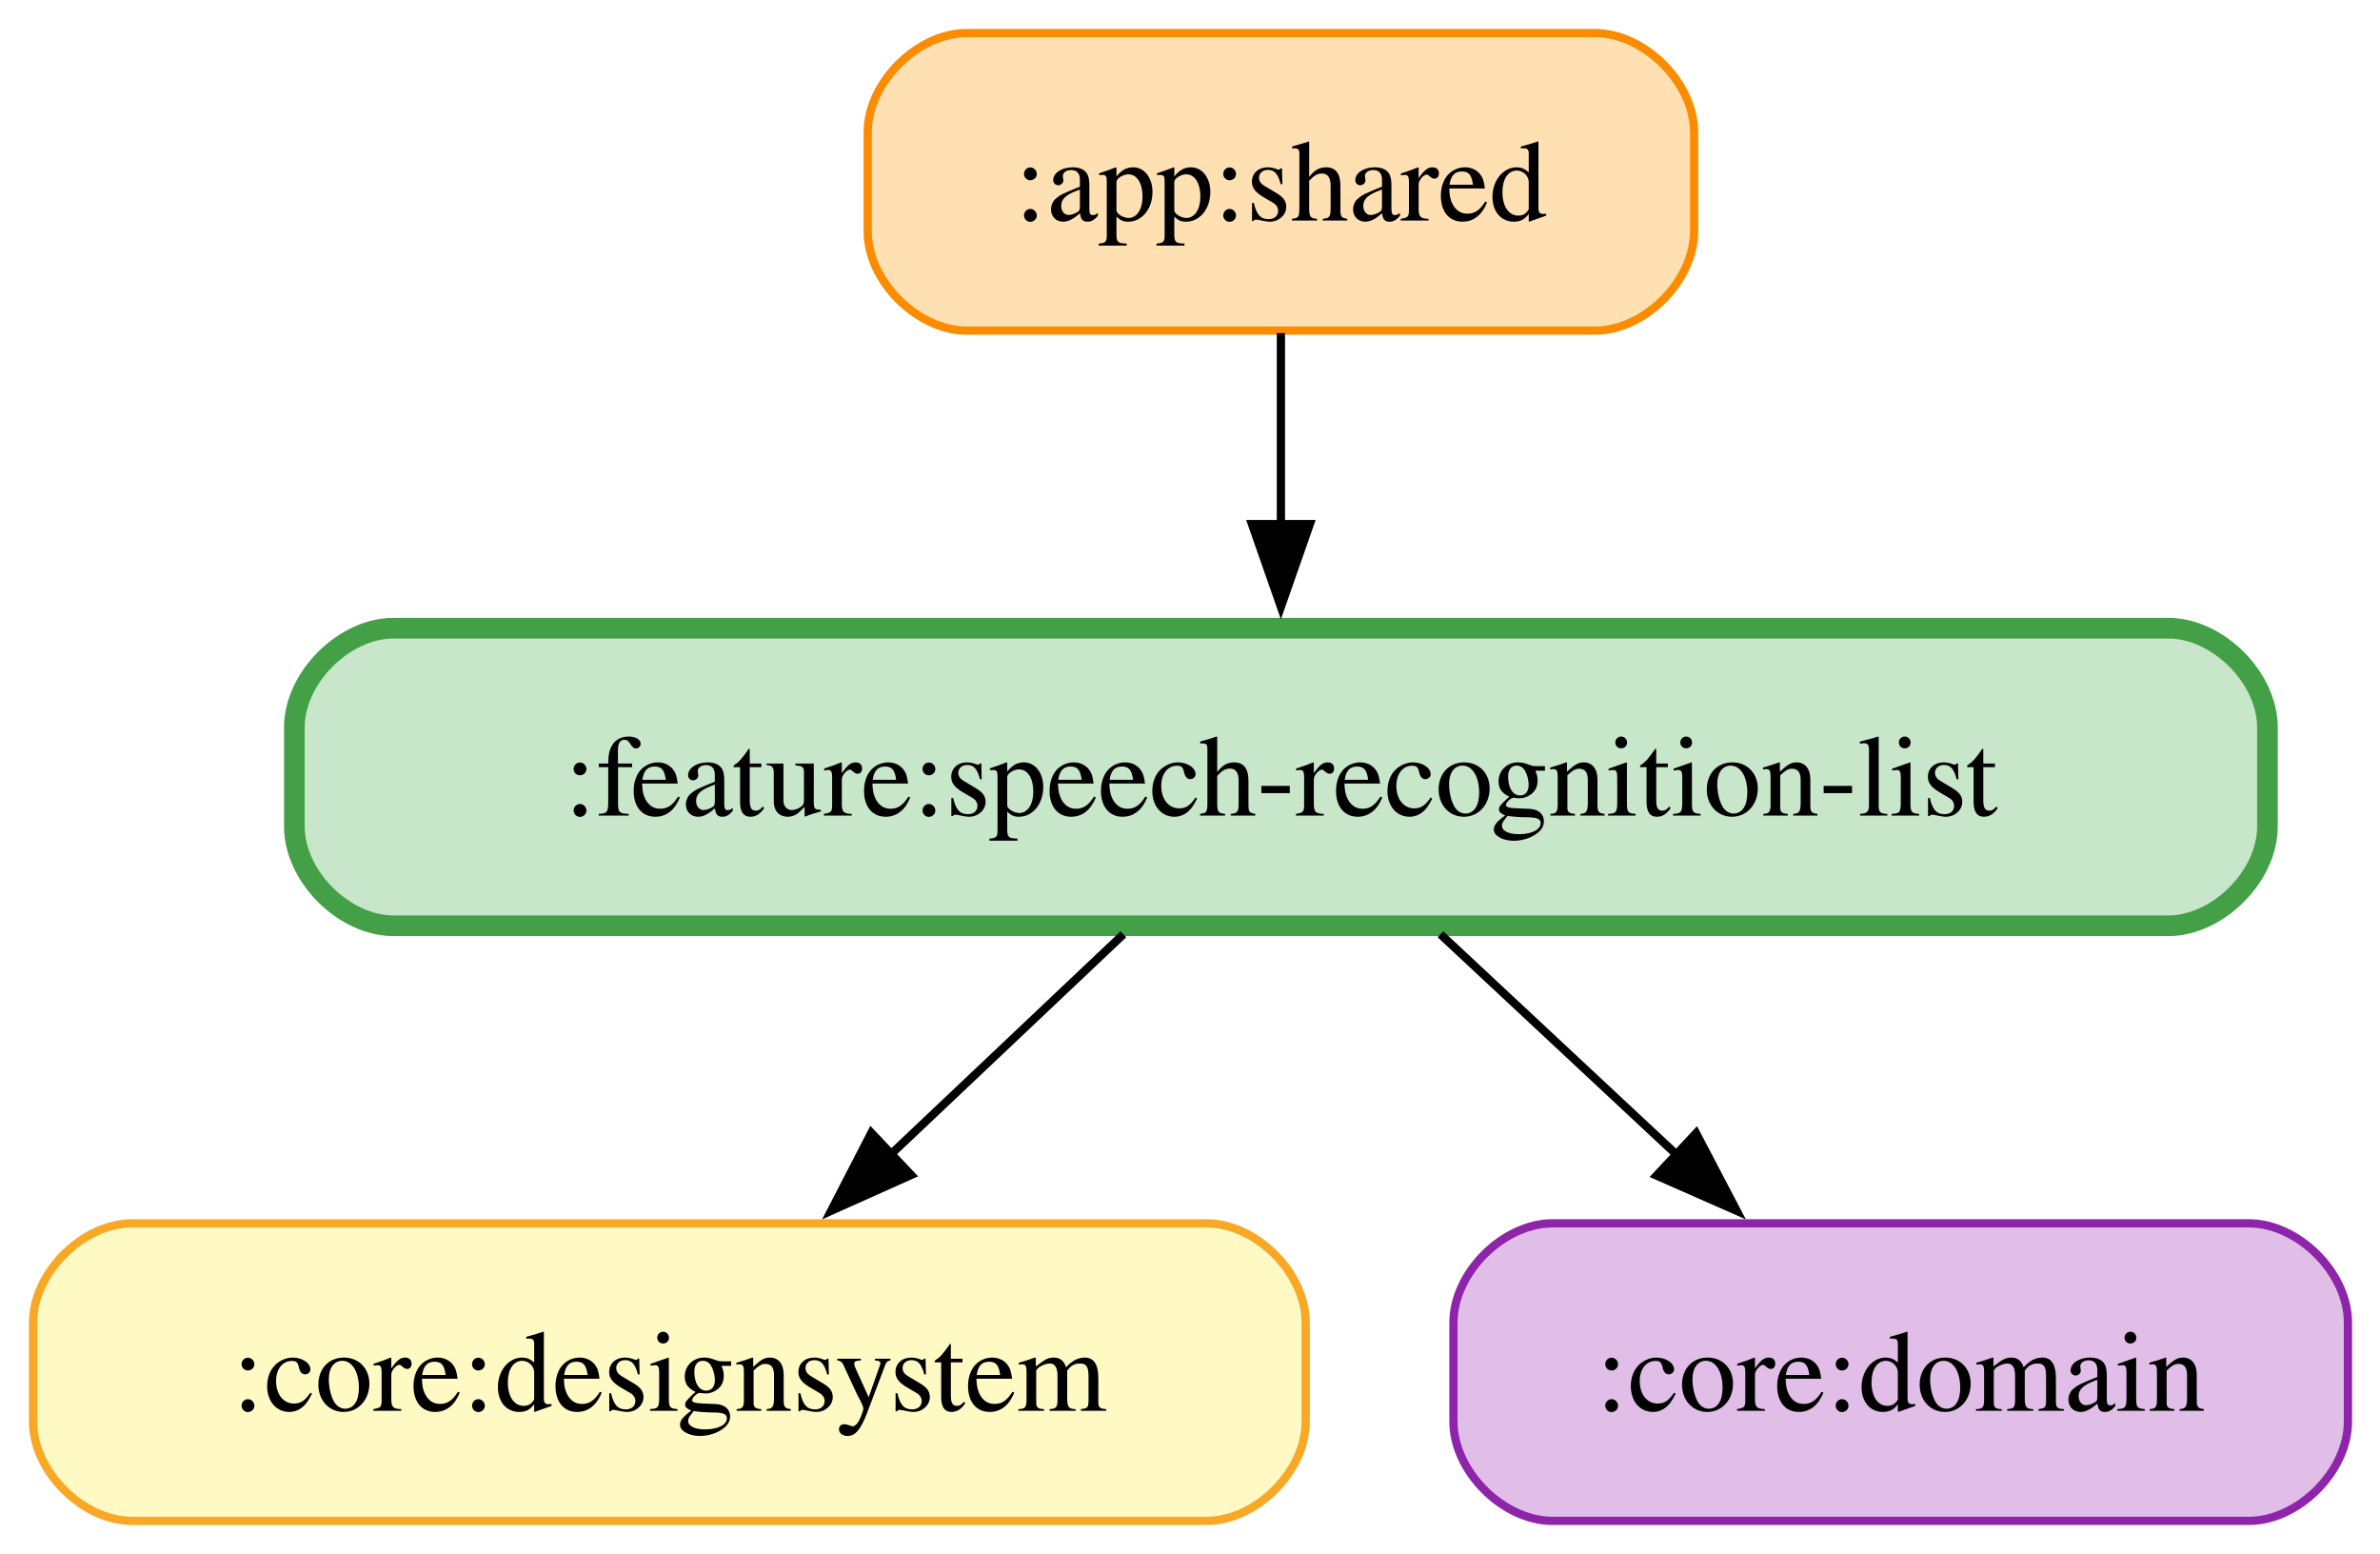
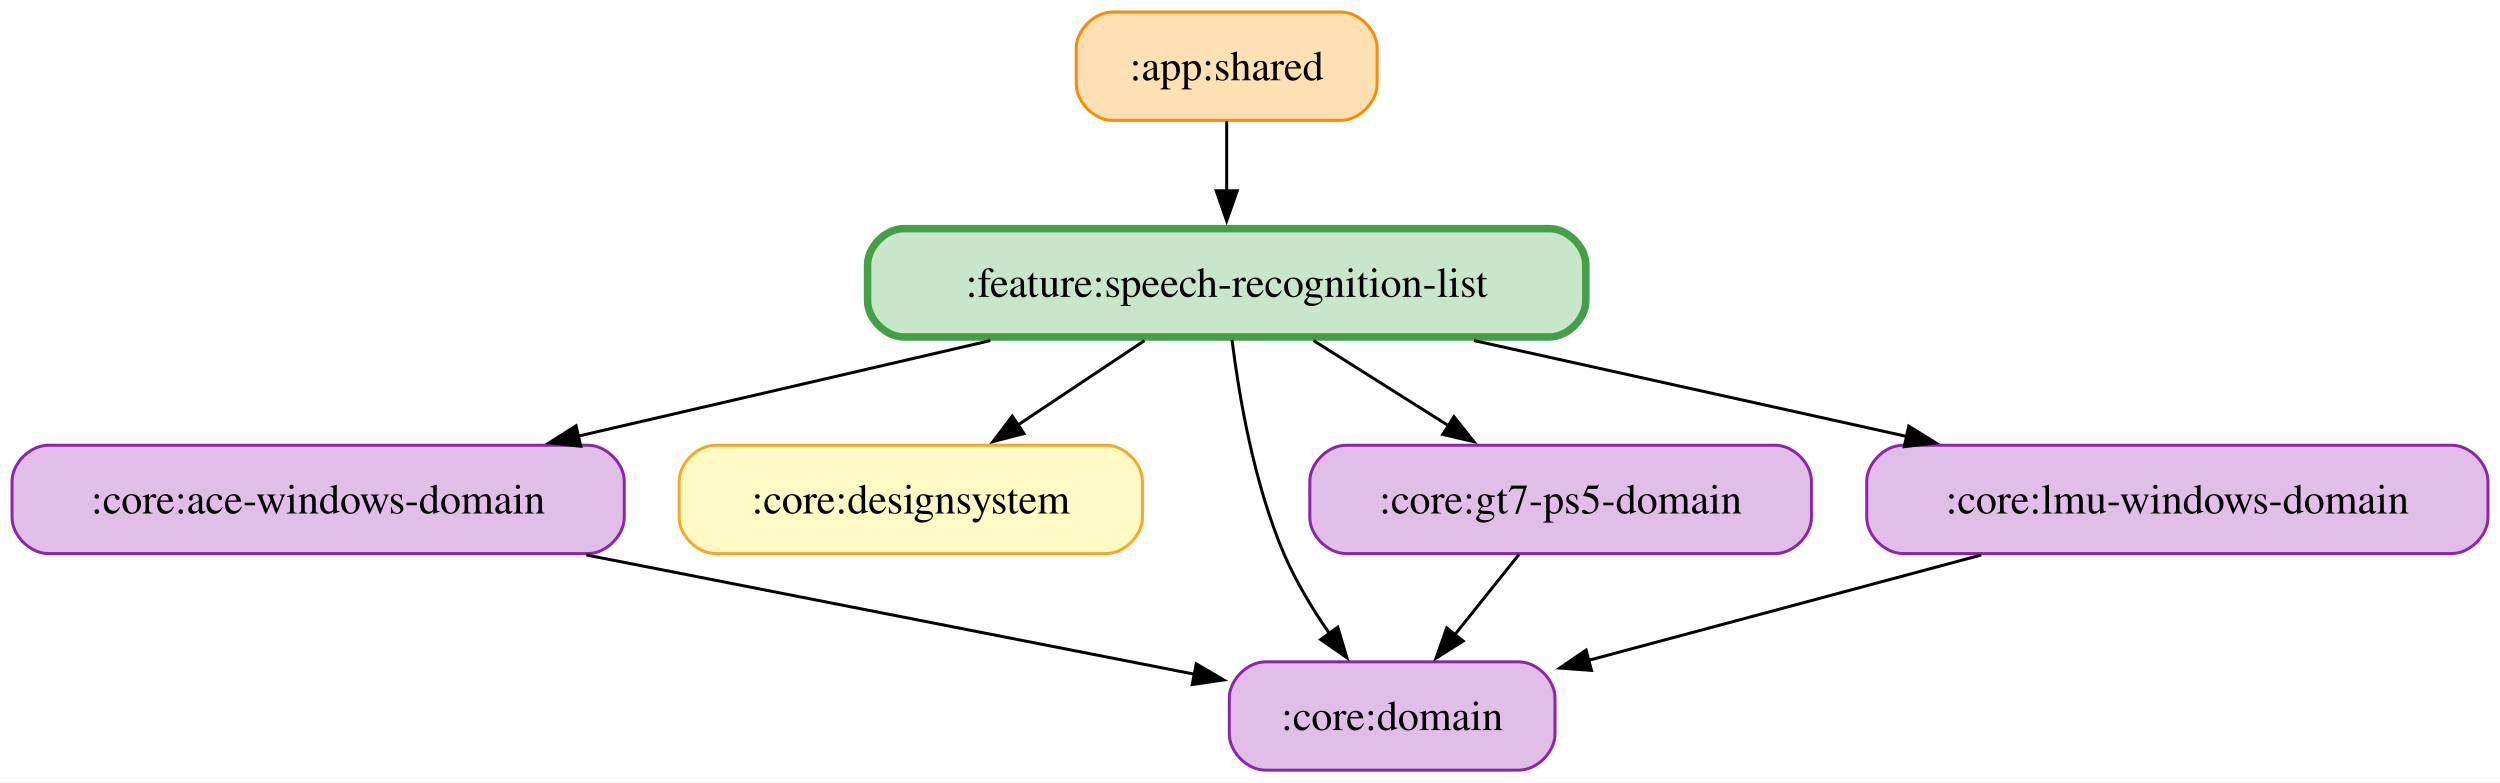
- <svg xmlns="http://www.w3.org/2000/svg" width="288pt" height="188pt" viewBox="0.00 0.00 288.00 188.00">
-   <g id="graph0" class="graph" transform="scale(1 1) rotate(0) translate(4 184)">
-     <polygon fill="white" stroke="none" points="-4,4 -4,-184 284.12,-184 284.12,4 -4,4" />
+ <svg xmlns="http://www.w3.org/2000/svg" width="831pt" height="260pt" viewBox="0.00 0.00 831.00 260.00">
+   <g id="graph0" class="graph" transform="scale(1 1) rotate(0) translate(4 256)">
+     <polygon fill="white" stroke="none" points="-4,4 -4,-256 827,-256 827,4 -4,4" />
    <g id="node1" class="node">
-       <path fill="#ffe0b2" stroke="#fb8c00" d="M189,-180C189,-180 113,-180 113,-180 107,-180 101,-174 101,-168 101,-168 101,-156 101,-156 101,-150 107,-144 113,-144 113,-144 189,-144 189,-144 195,-144 201,-150 201,-156 201,-156 201,-168 201,-168 201,-174 195,-180 189,-180" />
-       <text xml:space="preserve" text-anchor="middle" x="151" y="-157.32" font-family="Times,serif" font-size="14.00">:app:shared</text>
+       <path fill="#ffe0b2" stroke="#fb8c00" d="M441.75,-252C441.75,-252 365.75,-252 365.75,-252 359.75,-252 353.75,-246 353.75,-240 353.75,-240 353.75,-228 353.75,-228 353.75,-222 359.75,-216 365.75,-216 365.75,-216 441.75,-216 441.75,-216 447.75,-216 453.75,-222 453.75,-228 453.75,-228 453.75,-240 453.75,-240 453.75,-246 447.75,-252 441.75,-252" />
+       <text xml:space="preserve" text-anchor="middle" x="403.75" y="-229.32" font-family="Times,serif" font-size="14.00">:app:shared</text>
+     </g>
+     <g id="node7" class="node">
+       <path fill="#c8e6c9" stroke="#43a047" stroke-width="2.5" d="M511.12,-180C511.12,-180 296.38,-180 296.38,-180 290.38,-180 284.38,-174 284.38,-168 284.38,-168 284.38,-156 284.38,-156 284.38,-150 290.38,-144 296.38,-144 296.38,-144 511.12,-144 511.12,-144 517.12,-144 523.12,-150 523.12,-156 523.12,-156 523.12,-168 523.12,-168 523.12,-174 517.12,-180 511.12,-180" />
+       <text xml:space="preserve" text-anchor="middle" x="403.75" y="-157.32" font-family="Times,serif" font-size="14.00">:feature:speech-recognition-list</text>
+     </g>
+     <g id="edge1" class="edge">
+       <path fill="none" stroke="black" d="M403.75,-215.7C403.75,-208.71 403.75,-200.44 403.75,-192.55" />
+       <polygon fill="black" stroke="black" points="407.25,-192.59 403.75,-182.59 400.25,-192.59 407.25,-192.59" />
+     </g>
+     <g id="node2" class="node">
+       <path fill="#e1bee7" stroke="#8e24aa" d="M191.5,-108C191.5,-108 12,-108 12,-108 6,-108 0,-102 0,-96 0,-96 0,-84 0,-84 0,-78 6,-72 12,-72 12,-72 191.5,-72 191.5,-72 197.5,-72 203.5,-78 203.5,-84 203.5,-84 203.5,-96 203.5,-96 203.5,-102 197.5,-108 191.5,-108" />
+       <text xml:space="preserve" text-anchor="middle" x="101.75" y="-85.33" font-family="Times,serif" font-size="14.00">:core:ace-windows-domain</text>
    </g>
    <g id="node4" class="node">
-       <path fill="#c8e6c9" stroke="#43a047" stroke-width="2.5" d="M258.38,-108C258.38,-108 43.62,-108 43.62,-108 37.62,-108 31.62,-102 31.62,-96 31.62,-96 31.62,-84 31.62,-84 31.62,-78 37.62,-72 43.62,-72 43.62,-72 258.38,-72 258.38,-72 264.38,-72 270.38,-78 270.38,-84 270.38,-84 270.38,-96 270.38,-96 270.38,-102 264.38,-108 258.38,-108" />
-       <text xml:space="preserve" text-anchor="middle" x="151" y="-85.33" font-family="Times,serif" font-size="14.00">:feature:speech-recognition-list</text>
+       <path fill="#e1bee7" stroke="#8e24aa" d="M500.88,-36C500.88,-36 416.62,-36 416.62,-36 410.62,-36 404.62,-30 404.62,-24 404.62,-24 404.62,-12 404.62,-12 404.62,-6 410.62,0 416.62,0 416.62,0 500.88,0 500.88,0 506.88,0 512.88,-6 512.88,-12 512.88,-12 512.88,-24 512.88,-24 512.88,-30 506.88,-36 500.88,-36" />
+       <text xml:space="preserve" text-anchor="middle" x="458.75" y="-13.32" font-family="Times,serif" font-size="14.00">:core:domain</text>
    </g>
-     <g id="edge1" class="edge">
-       <path fill="none" stroke="black" d="M151,-143.7C151,-136.71 151,-128.44 151,-120.55" />
-       <polygon fill="black" stroke="black" points="154.5,-120.59 151,-110.59 147.5,-120.59 154.5,-120.59" />
-     </g>
-     <g id="node2" class="node">
-       <path fill="#fff9c4" stroke="#f9a825" d="M142,-36C142,-36 12,-36 12,-36 6,-36 0,-30 0,-24 0,-24 0,-12 0,-12 0,-6 6,0 12,0 12,0 142,0 142,0 148,0 154,-6 154,-12 154,-12 154,-24 154,-24 154,-30 148,-36 142,-36" />
-       <text xml:space="preserve" text-anchor="middle" x="77" y="-13.32" font-family="Times,serif" font-size="14.00">:core:designsystem</text>
+     <g id="edge2" class="edge">
+       <path fill="none" stroke="black" d="M190.92,-71.52C253.74,-59.2 336.47,-42.98 393.26,-31.84" />
+       <polygon fill="black" stroke="black" points="393.64,-35.33 402.78,-29.97 392.29,-28.46 393.64,-35.33" />
    </g>
    <g id="node3" class="node">
-       <path fill="#e1bee7" stroke="#8e24aa" d="M268.12,-36C268.12,-36 183.88,-36 183.88,-36 177.88,-36 171.88,-30 171.88,-24 171.88,-24 171.88,-12 171.88,-12 171.88,-6 177.88,0 183.88,0 183.88,0 268.12,0 268.12,0 274.12,0 280.12,-6 280.12,-12 280.12,-12 280.12,-24 280.12,-24 280.12,-30 274.12,-36 268.12,-36" />
-       <text xml:space="preserve" text-anchor="middle" x="226" y="-13.32" font-family="Times,serif" font-size="14.00">:core:domain</text>
+       <path fill="#fff9c4" stroke="#f9a825" d="M363.75,-108C363.75,-108 233.75,-108 233.75,-108 227.75,-108 221.75,-102 221.75,-96 221.75,-96 221.75,-84 221.75,-84 221.75,-78 227.75,-72 233.75,-72 233.75,-72 363.75,-72 363.75,-72 369.75,-72 375.75,-78 375.75,-84 375.75,-84 375.75,-96 375.75,-96 375.75,-102 369.75,-108 363.75,-108" />
+       <text xml:space="preserve" text-anchor="middle" x="298.75" y="-85.33" font-family="Times,serif" font-size="14.00">:core:designsystem</text>
+     </g>
+     <g id="node5" class="node">
+       <path fill="#e1bee7" stroke="#8e24aa" d="M586.12,-108C586.12,-108 443.38,-108 443.38,-108 437.38,-108 431.38,-102 431.38,-96 431.38,-96 431.38,-84 431.38,-84 431.38,-78 437.38,-72 443.38,-72 443.38,-72 586.12,-72 586.12,-72 592.12,-72 598.12,-78 598.12,-84 598.12,-84 598.12,-96 598.12,-96 598.12,-102 592.12,-108 586.12,-108" />
+       <text xml:space="preserve" text-anchor="middle" x="514.75" y="-85.33" font-family="Times,serif" font-size="14.00">:core:gt7-ps5-domain</text>
    </g>
    <g id="edge3" class="edge">
-       <path fill="none" stroke="black" d="M131.94,-70.97C123.35,-62.85 113.06,-53.11 103.72,-44.27" />
-       <polygon fill="black" stroke="black" points="106.25,-41.85 96.58,-37.52 101.44,-46.94 106.25,-41.85" />
+       <path fill="none" stroke="black" d="M500.91,-71.7C494.46,-63.64 486.67,-53.89 479.54,-44.98" />
+       <polygon fill="black" stroke="black" points="482.36,-42.91 473.38,-37.29 476.89,-47.28 482.36,-42.91" />
    </g>
-     <g id="edge2" class="edge">
-       <path fill="none" stroke="black" d="M170.31,-70.97C179.02,-62.85 189.45,-53.11 198.92,-44.27" />
-       <polygon fill="black" stroke="black" points="201.24,-46.9 206.16,-37.51 196.46,-41.78 201.24,-46.9" />
+     <g id="node6" class="node">
+       <path fill="#e1bee7" stroke="#8e24aa" d="M811,-108C811,-108 628.5,-108 628.5,-108 622.5,-108 616.5,-102 616.5,-96 616.5,-96 616.5,-84 616.5,-84 616.5,-78 622.5,-72 628.5,-72 628.5,-72 811,-72 811,-72 817,-72 823,-78 823,-84 823,-84 823,-96 823,-96 823,-102 817,-108 811,-108" />
+       <text xml:space="preserve" text-anchor="middle" x="719.75" y="-85.33" font-family="Times,serif" font-size="14.00">:core:lmu-windows-domain</text>
+     </g>
+     <g id="edge4" class="edge">
+       <path fill="none" stroke="black" d="M654.56,-71.52C614.68,-60.82 563.82,-47.18 523.94,-36.48" />
+       <polygon fill="black" stroke="black" points="525.02,-33.15 514.46,-33.94 523.21,-39.91 525.02,-33.15" />
+     </g>
+     <g id="edge7" class="edge">
+       <path fill="none" stroke="black" d="M325.19,-142.79C283.15,-133.05 231.29,-121.03 188.12,-111.02" />
+       <polygon fill="black" stroke="black" points="189.06,-107.64 178.53,-108.8 187.48,-114.46 189.06,-107.64" />
+     </g>
+     <g id="edge6" class="edge">
+       <path fill="none" stroke="black" d="M376.44,-142.79C363.5,-134.17 347.89,-123.76 334.07,-114.55" />
+       <polygon fill="black" stroke="black" points="336.36,-111.87 326.1,-109.23 332.48,-117.69 336.36,-111.87" />
+     </g>
+     <g id="edge5" class="edge">
+       <path fill="none" stroke="black" d="M405.53,-142.99C407.82,-124.56 412.76,-95.39 422.75,-72 426.66,-62.84 432.24,-53.6 437.85,-45.46" />
+       <polygon fill="black" stroke="black" points="440.67,-47.53 443.7,-37.38 435,-43.42 440.67,-47.53" />
+     </g>
+     <g id="edge8" class="edge">
+       <path fill="none" stroke="black" d="M432.62,-142.79C446.43,-134.08 463.12,-123.56 477.83,-114.28" />
+       <polygon fill="black" stroke="black" points="479.3,-117.5 485.89,-109.2 475.56,-111.58 479.3,-117.5" />
+     </g>
+     <g id="edge9" class="edge">
+       <path fill="none" stroke="black" d="M485.95,-142.79C530.13,-133 584.67,-120.92 629.96,-110.89" />
+       <polygon fill="black" stroke="black" points="630.47,-114.36 639.48,-108.78 628.96,-107.53 630.47,-114.36" />
    </g>
  </g>
</svg>
